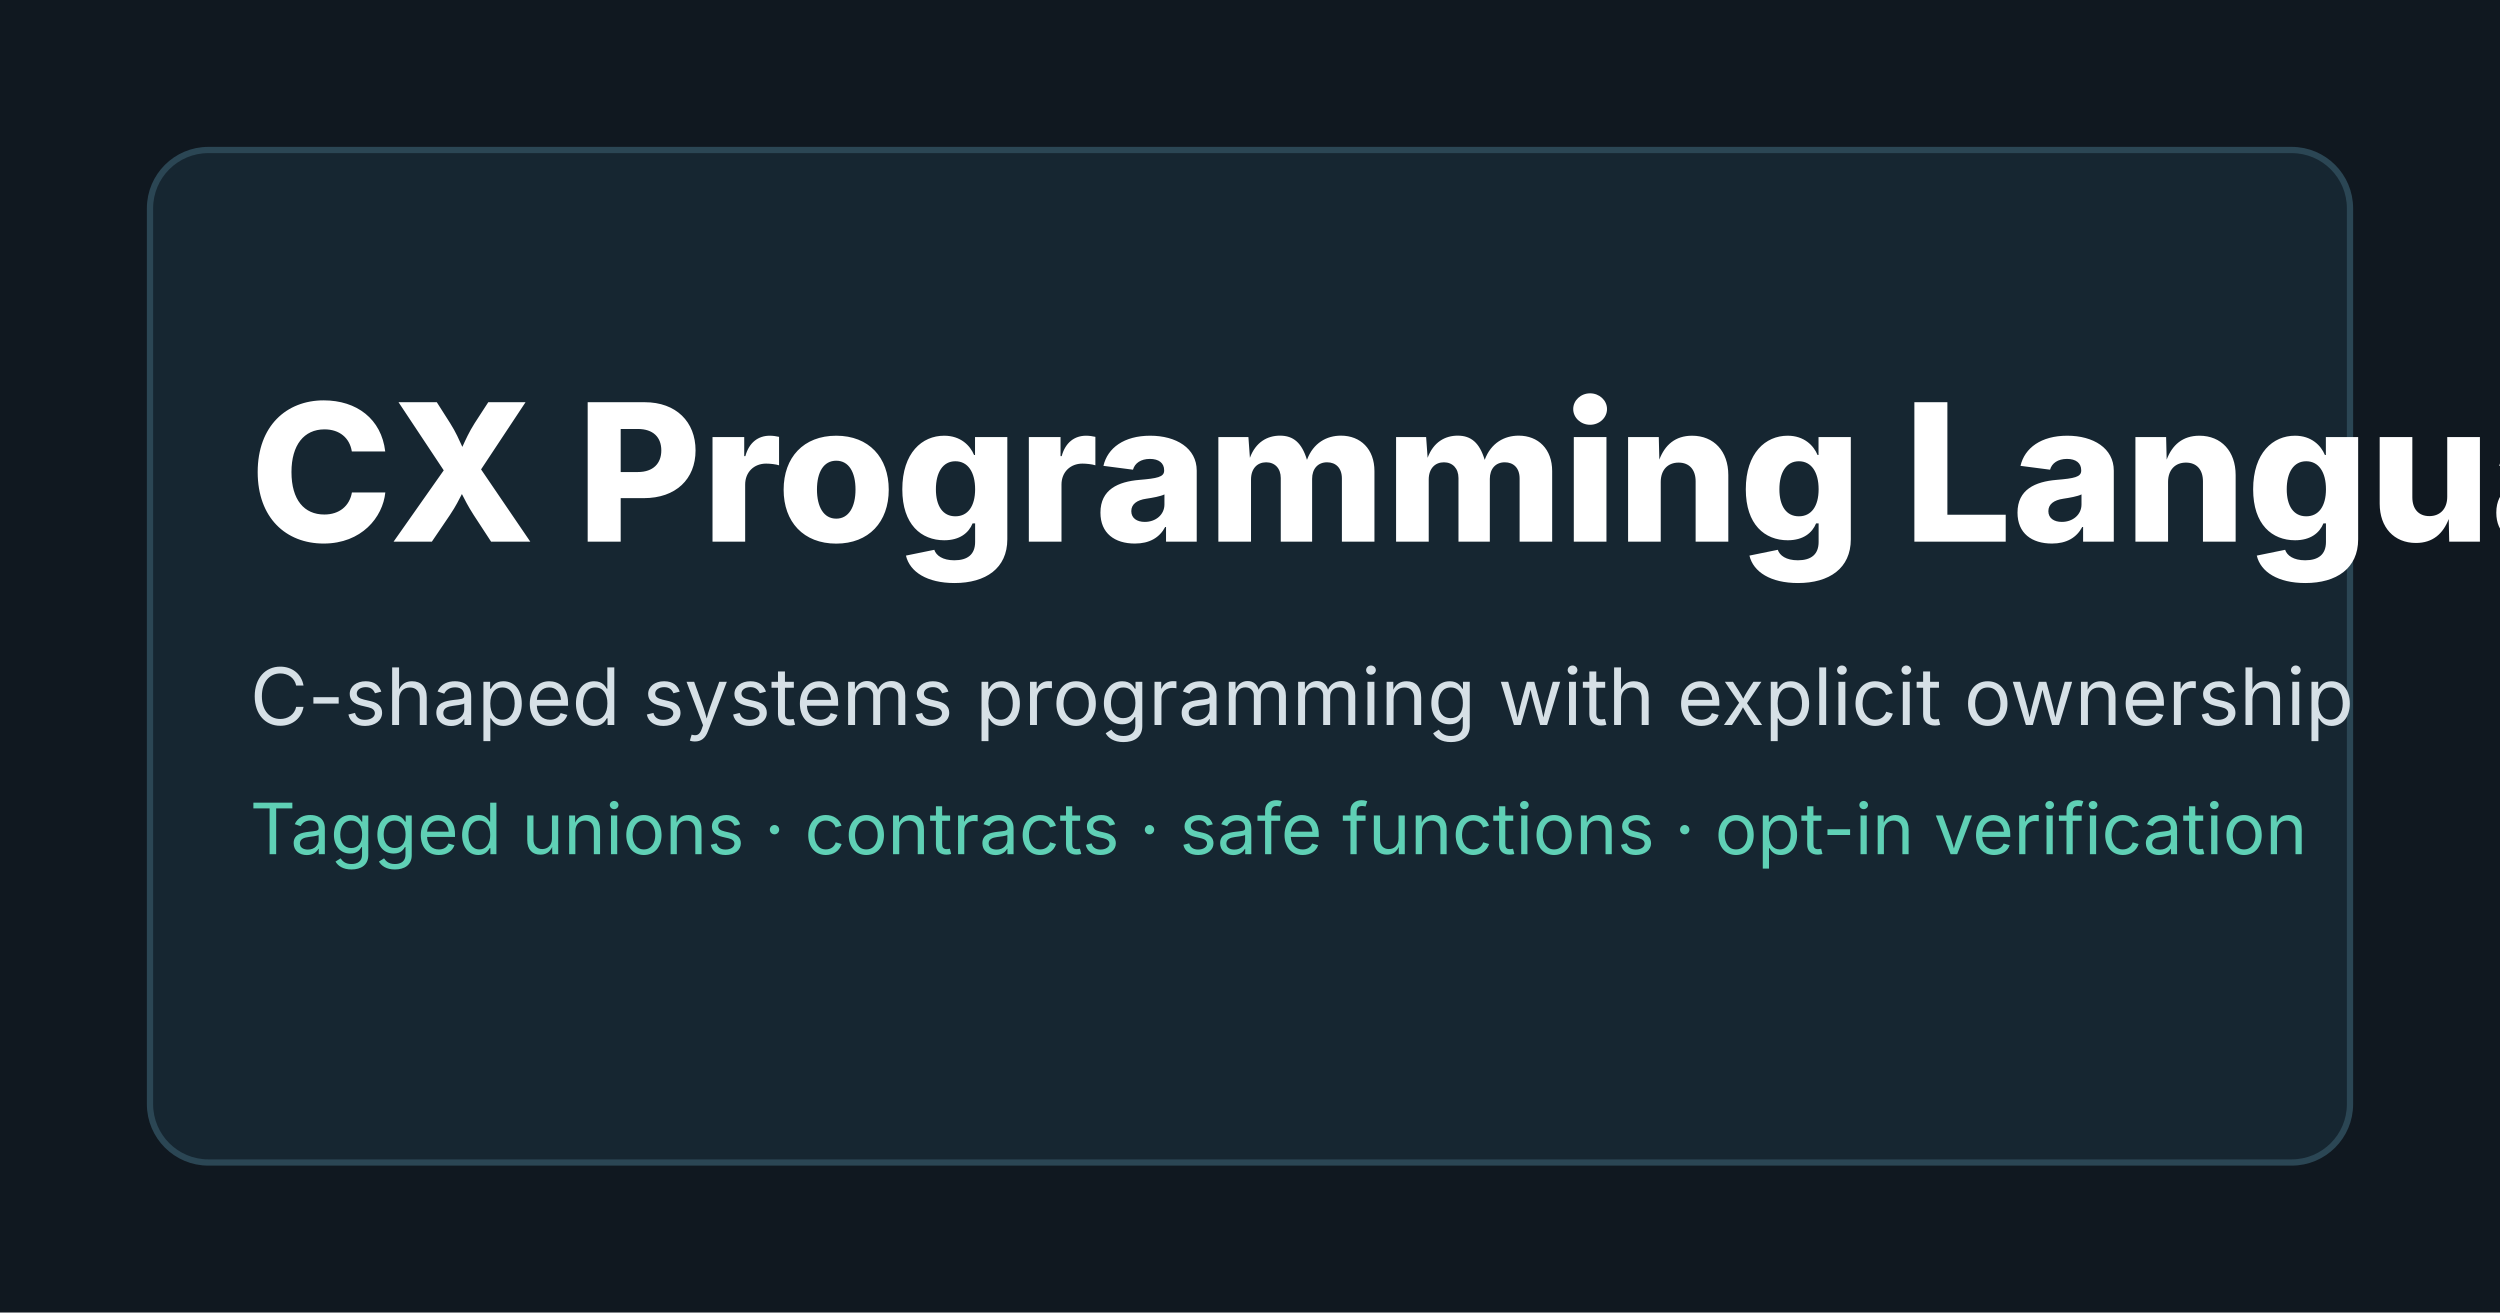
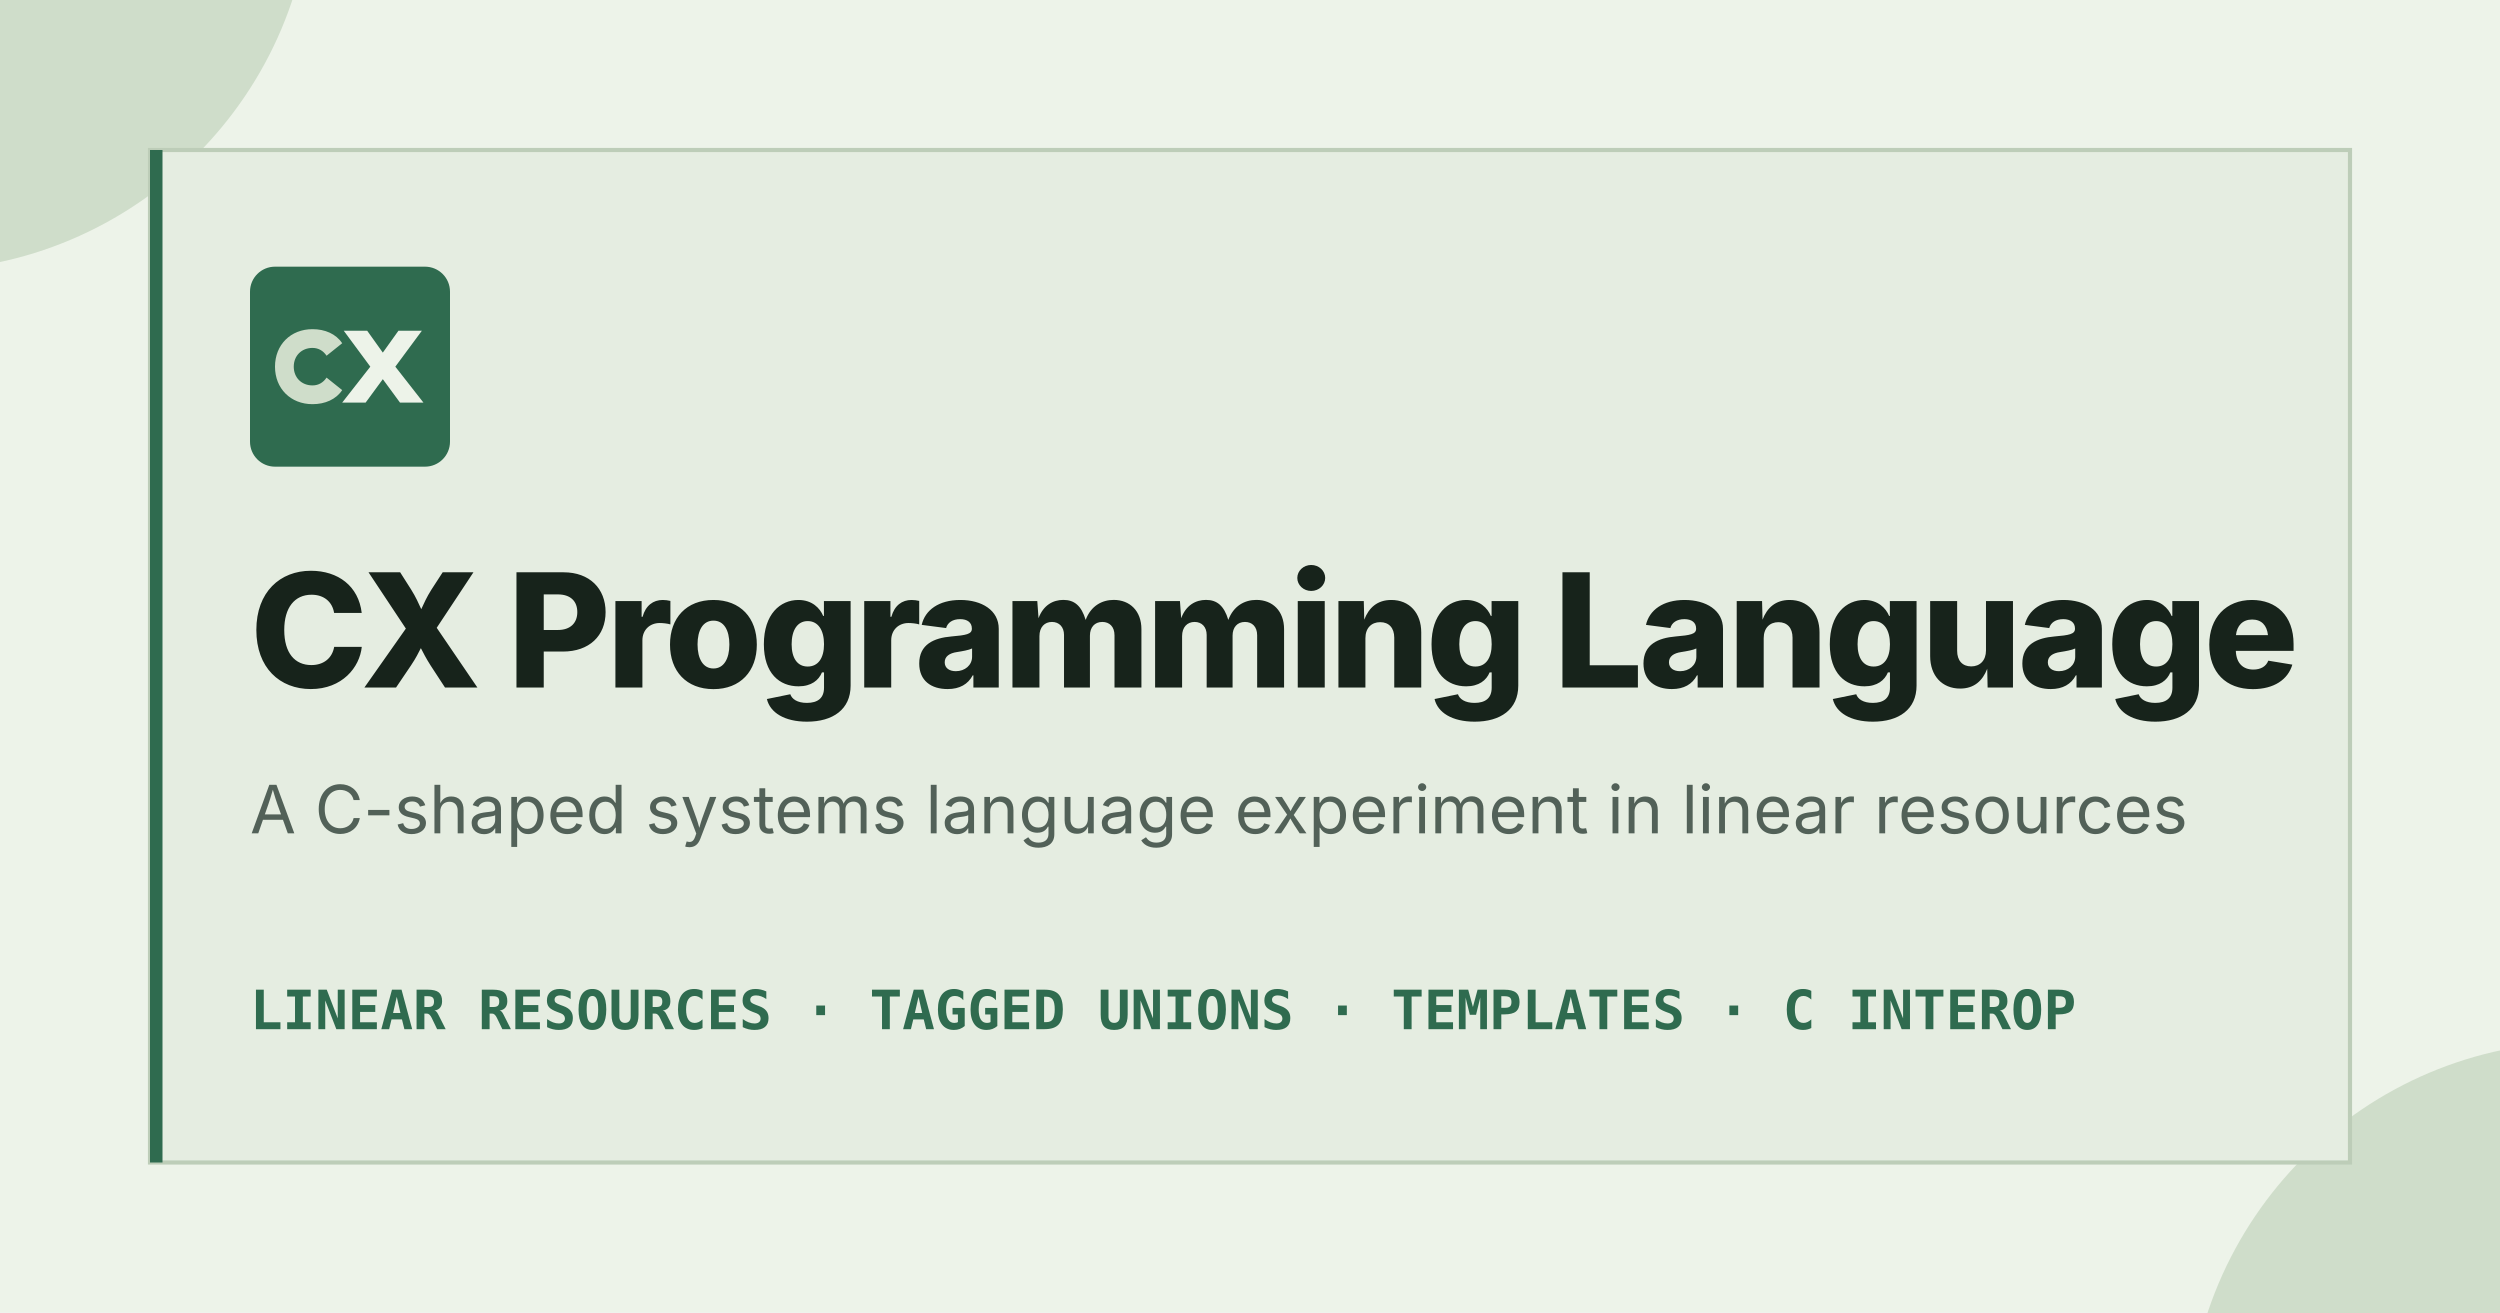
<svg xmlns="http://www.w3.org/2000/svg" viewBox="0 0 1200 630" role="img" aria-label="CX Programming Language">
-   <rect width="1200" height="630" fill="#101820" />
-   <rect x="72" y="72" width="1056" height="486" rx="28" fill="#162631" stroke="#2b4654" stroke-width="3" />
-   <text x="120" y="260" fill="#ffffff" font-family="Inter, Arial, sans-serif" font-size="92" font-weight="800">CX Programming Language</text>
-   <text x="120" y="348" fill="#d6e0e6" font-family="Inter, Arial, sans-serif" font-size="38">C-shaped systems programming with explicit ownership</text>
-   <text x="120" y="410" fill="#5fd0b5" font-family="Inter, Arial, sans-serif" font-size="34">Tagged unions · contracts · safe functions · opt-in verification</text>
+   <rect width="1200" height="630" fill="#edf3e9" />
+   <circle cx="-40" cy="-60" r="190" fill="#cfddca" />
+   <circle cx="1240" cy="690" r="190" fill="#cfddca" />
+   <rect x="72" y="72" width="1056" height="486" fill="#e5ede1" stroke="#bdcdb8" stroke-width="2" />
+   <rect x="72" y="72" width="6" height="486" fill="#2f6b4f" />
+   <g transform="translate(120 128) scale(0.75)">
+     <rect width="128" height="128" rx="16" fill="#2f6b4f" />
+     <path fill="#cfddca" d="M40 88c-14 0-24-10-24-24s10-24 24-24c8 0 15 3 19 9l-10 8c-2-3-5-5-9-5-7 0-12 5-12 12s5 12 12 12c4 0 7-2 9-5l10 8c-4 6-11 9-19 9Z" />
+     <path fill="#edf3e9" d="m77 64-17-23h15l10 14 10-14h15L93 64l18 23H96L85 72 74 87H59l18-23Z" />
+   </g>
+   <text x="120" y="330" fill="#17231b" font-family="Inter, Arial, sans-serif" font-size="76" font-weight="800" letter-spacing="-2">CX Programming Language</text>
+   <text x="120" y="400" fill="#526158" font-family="Inter, Arial, sans-serif" font-size="32">A C-shaped systems language experiment in linear resources</text>
+   <text x="120" y="494" fill="#2f6b4f" font-family="JetBrains Mono, monospace" font-size="26" font-weight="700">LINEAR RESOURCES · TAGGED UNIONS · TEMPLATES · C INTEROP</text>
</svg>
